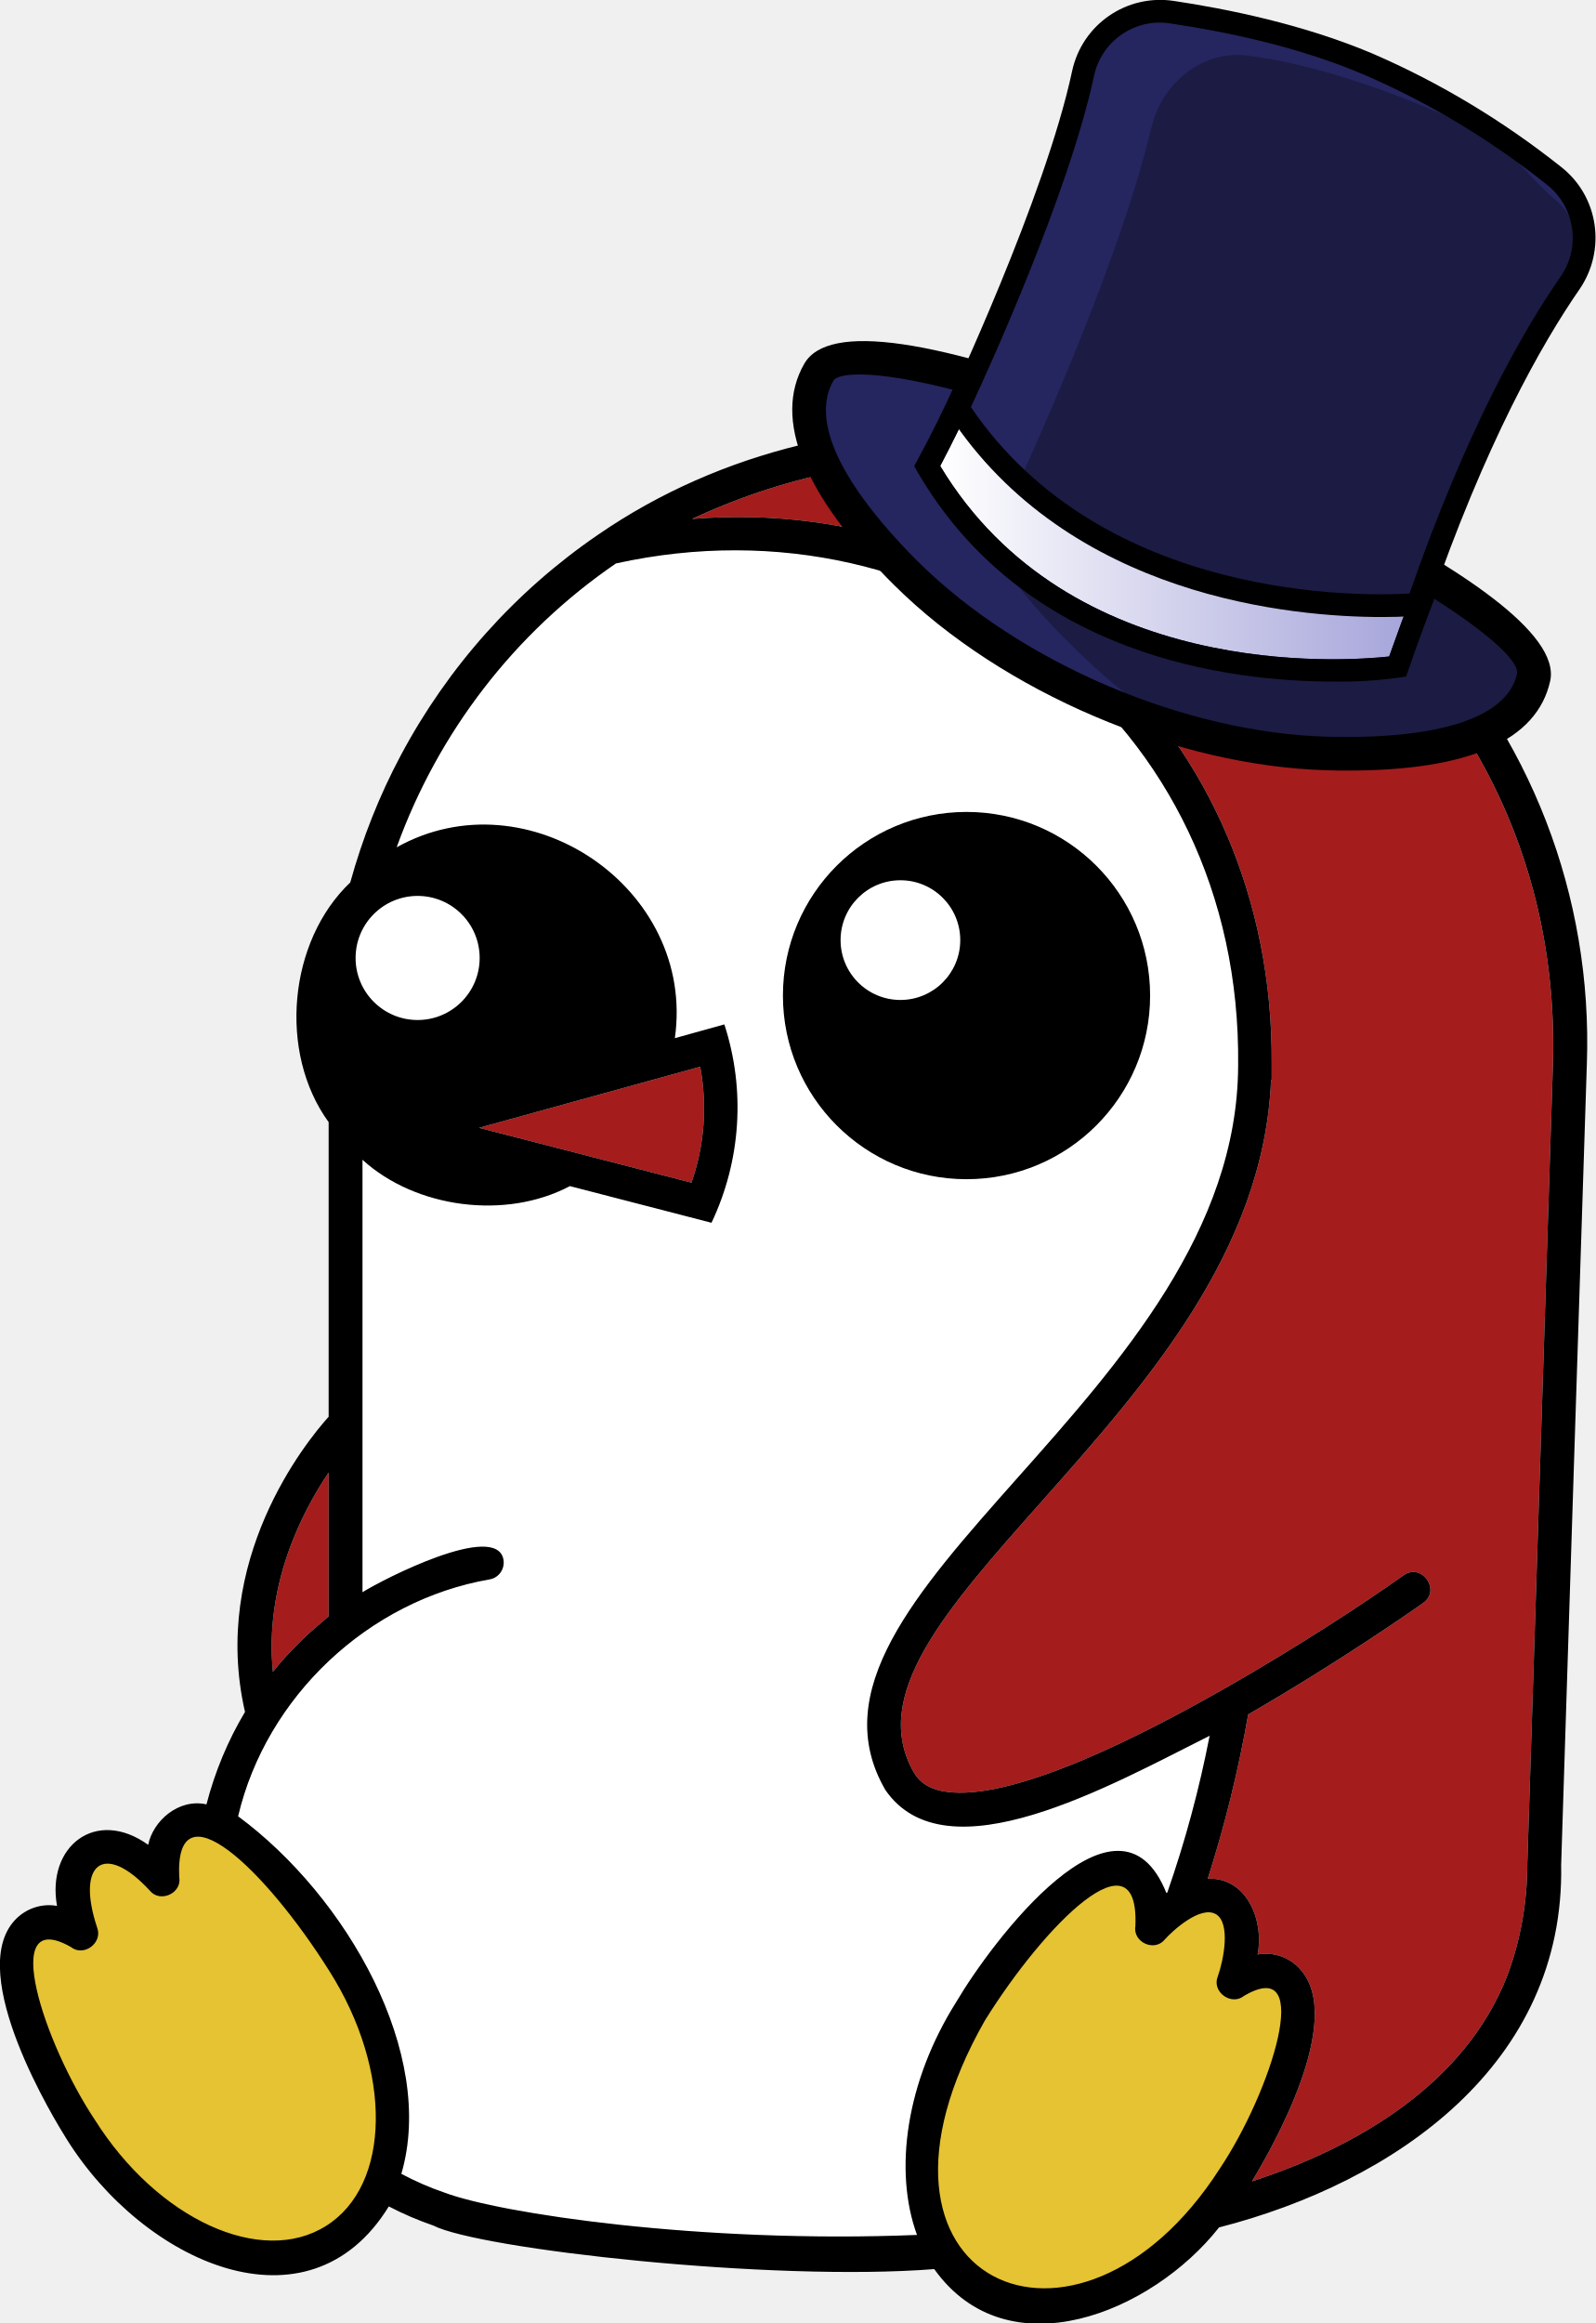
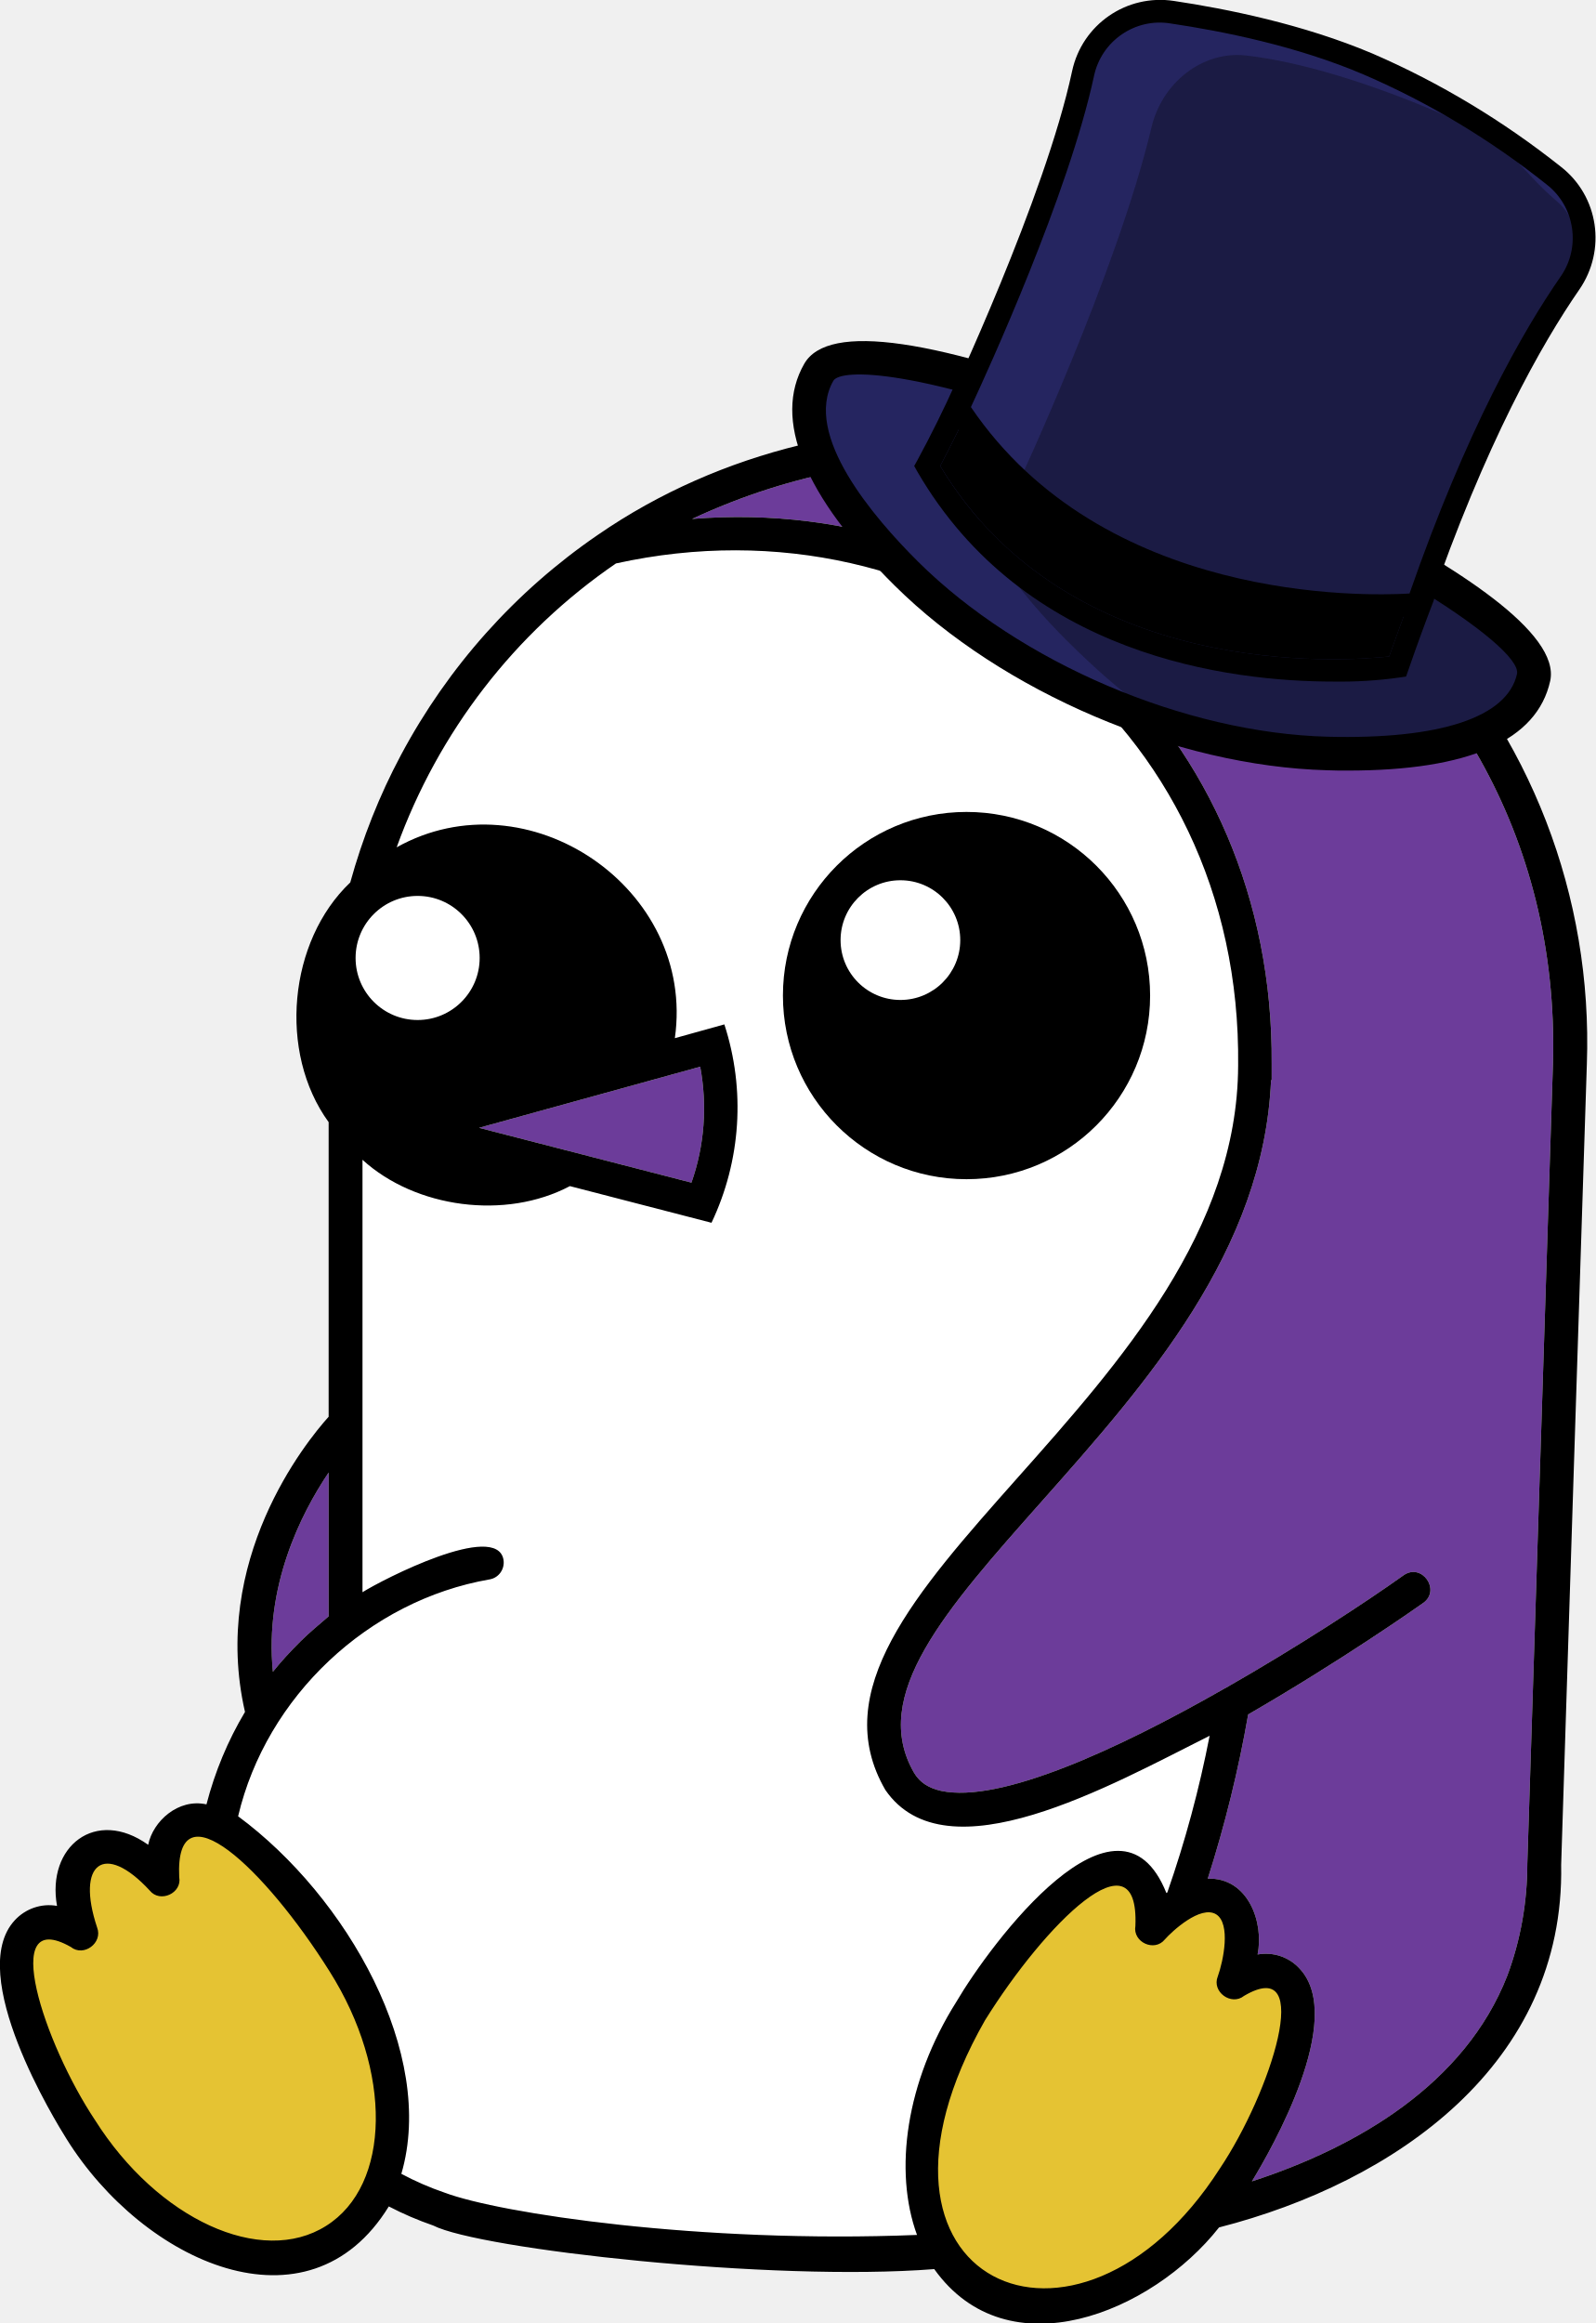
<svg xmlns="http://www.w3.org/2000/svg" version="1.1" id="Galley" x="0px" y="0px" viewBox="0 0 509.2 741.3" style="enable-background:new 0 0 509.2 741.3;" xml:space="preserve">
  <style type="text/css">
- 	.st0{fill:#A51C1C;}
- 	.st1{fill:#E5C333;}
- 	.st2{fill:#FFFFFF;}
- 	.st3{fill:#252560;}
- 	.st4{fill:#1B1B44;}
- 	.st5{fill:url(#SVGID_1_);}
- 	.st6{fill:#0586A6;stroke:#000000;stroke-miterlimit:10;}
+ 	.penguin-st0{fill:#6C3C9A;}
+ 	.penguin-st1{fill:#E5C333;}
+ 	.penguin-st2{fill:#FFFFFF;}
+ 	.penguin-st3{fill:#252560;}
+ 	.penguin-st4{fill:#1B1B44;}
+ 	.penguin-st5{fill="url(#SVGID_1_)";}
+ 	.penguin-st6{fill:#0586A6;stroke:#000000;stroke-miterlimit:10;}
</style>
  <g id="Color_body">
-     <path id="Color_body_2_" class="st0" d="M495.7,339c-8.2,255.4-8.2,255.5-8.2,255.7c0,12.2-2.1,24.3-6.4,35.8   c-13.5,34.5-47.7,54.6-81.5,65.6c6.2-10.2,30.1-51.8,15.3-67.8c-3.4-3.8-8.5-5.5-13.5-4.6c2.1-10.2-3-24.6-15.9-24.2   c5.5-17.2,9.8-34.7,12.9-52.4c29.6-17.1,53.8-34.1,55.9-35.6c5.7-4.1-0.5-12.9-6.3-8.8c-12.2,8.7-33.6,22.7-56.7,35.9   c-0.4,0.2-0.8,0.4-1.1,0.6c-33.7,19.2-71,36.3-89.8,32.3c-4-0.9-6.8-2.7-8.6-5.7c-14.4-24.7,10-52.1,40.8-86.8   c33.3-37.5,70.8-79.9,73.1-134.3h0.2c0-0.4,0-5,0-5.2c0.8-105.7-83.2-182.1-185-173.9C349.4,105.6,499.5,194.2,495.7,339z" />
-     <path id="Color_body_1_" class="st0" d="M104.9,469.9v45.9c-3,2.6-6.2,5.2-9,8c-3.1,3.1-6.1,6.3-8.8,9.7   C84.4,506.2,96,483.1,104.9,469.9z" />
-     <path id="Color_body" class="st0" d="M152.9,359.9l70.6-19.5c2.3,12.4,1.4,25.1-2.8,37L152.9,359.9z" />
+     <path id="Color_body_2_" class="penguin-st0" d="M495.7,339c-8.2,255.4-8.2,255.5-8.2,255.7c0,12.2-2.1,24.3-6.4,35.8   c-13.5,34.5-47.7,54.6-81.5,65.6c6.2-10.2,30.1-51.8,15.3-67.8c-3.4-3.8-8.5-5.5-13.5-4.6c2.1-10.2-3-24.6-15.9-24.2   c5.5-17.2,9.8-34.7,12.9-52.4c29.6-17.1,53.8-34.1,55.9-35.6c5.7-4.1-0.5-12.9-6.3-8.8c-12.2,8.7-33.6,22.7-56.7,35.9   c-0.4,0.2-0.8,0.4-1.1,0.6c-33.7,19.2-71,36.3-89.8,32.3c-4-0.9-6.8-2.7-8.6-5.7c-14.4-24.7,10-52.1,40.8-86.8   c33.3-37.5,70.8-79.9,73.1-134.3h0.2c0-0.4,0-5,0-5.2c0.8-105.7-83.2-182.1-185-173.9C349.4,105.6,499.5,194.2,495.7,339z" />
+     <path id="Color_body_1_" class="penguin-st0" d="M104.9,469.9v45.9c-3,2.6-6.2,5.2-9,8c-3.1,3.1-6.1,6.3-8.8,9.7   C84.4,506.2,96,483.1,104.9,469.9z" />
+     <path id="Color_body" class="penguin-st0" d="M152.9,359.9l70.6-19.5c2.3,12.4,1.4,25.1-2.8,37L152.9,359.9z" />
  </g>
  <g id="Shape">
-     <polygon class="st1" points="367.8,610.2 362.3,598.1 354.3,596.5 341.8,607.5 327.3,617.7 313.1,636.7 302,656.5 294.7,683.9    296.5,707.9 307.3,726.3 317.9,733.2 339.4,735.9 366.8,726.5 392.8,696.6 408.7,666.1 414.2,641.2 408.1,629.8 395.4,631.4    395.3,611.9 385.4,604.8 372.8,607.5  " />
-     <polygon class="st1" points="51.9,599.8 40.3,590.9 31.6,589.6 24.3,596.3 24.3,607.5 21.1,614.4 8.7,616.3 5.4,622.1 5.4,634.6    25.8,679.4 43.8,701 65.3,718.9 87,720.4 107,714.9 121.6,696.6 125.3,666.1 117.7,641.2 101.3,613.6 87.1,596.3 73.8,584.6    61,581 52.4,590.4  " />
-     <path class="st2" d="M292.7,713.2c-69.2,2.8-133.3-6.9-150.8-13.5c-4.7-1.6-9.3-3.6-13.8-6c11.2-38.2-17.3-88.4-52.1-114.1   c9-38.2,41.6-68.9,80.3-75.6c2.9-0.5,4.9-3.3,4.4-6.3l0,0c-2.2-12.3-38.5,6.3-45,10.4v-138c16.9,15.4,45.6,19.3,66.2,8.4l45.2,11.7   c9.4-19.8,10.9-42.4,4.1-63.3l-15.8,4.4c6.8-47.8-47-84.3-88.8-60.9c13.3-36.8,37.7-68.5,70-90.6C300,157,396.5,229.6,395.2,340.1   c-0.2,52.5-37.6,94.6-70.6,131.7c-32.4,36.5-60.3,67.9-42,99.4c19.4,28.2,71.8-1.4,103.5-17.3c-3.3,17-7.8,33.7-13.5,50   c-0.1,0.1-0.2,0.1-0.3,0.2c-15.4-38.5-56,15.9-67.1,34.8C289.2,664.3,285.2,692.7,292.7,713.2z" />
+     <polygon class="penguin-st1" points="367.8,610.2 362.3,598.1 354.3,596.5 341.8,607.5 327.3,617.7 313.1,636.7 302,656.5 294.7,683.9    296.5,707.9 307.3,726.3 317.9,733.2 339.4,735.9 366.8,726.5 392.8,696.6 408.7,666.1 414.2,641.2 408.1,629.8 395.4,631.4    395.3,611.9 385.4,604.8 372.8,607.5  " />
+     <polygon class="penguin-st1" points="51.9,599.8 40.3,590.9 31.6,589.6 24.3,596.3 24.3,607.5 21.1,614.4 8.7,616.3 5.4,622.1 5.4,634.6    25.8,679.4 43.8,701 65.3,718.9 87,720.4 107,714.9 121.6,696.6 125.3,666.1 117.7,641.2 101.3,613.6 87.1,596.3 73.8,584.6    61,581 52.4,590.4  " />
+     <path class="penguin-st2" d="M292.7,713.2c-69.2,2.8-133.3-6.9-150.8-13.5c-4.7-1.6-9.3-3.6-13.8-6c11.2-38.2-17.3-88.4-52.1-114.1   c9-38.2,41.6-68.9,80.3-75.6c2.9-0.5,4.9-3.3,4.4-6.3l0,0c-2.2-12.3-38.5,6.3-45,10.4v-138c16.9,15.4,45.6,19.3,66.2,8.4l45.2,11.7   c9.4-19.8,10.9-42.4,4.1-63.3l-15.8,4.4c6.8-47.8-47-84.3-88.8-60.9c13.3-36.8,37.7-68.5,70-90.6C300,157,396.5,229.6,395.2,340.1   c-0.2,52.5-37.6,94.6-70.6,131.7c-32.4,36.5-60.3,67.9-42,99.4c19.4,28.2,71.8-1.4,103.5-17.3c-3.3,17-7.8,33.7-13.5,50   c-0.1,0.1-0.2,0.1-0.3,0.2c-15.4-38.5-56,15.9-67.1,34.8C289.2,664.3,285.2,692.7,292.7,713.2z" />
    <circle cx="308.5" cy="317.7" r="58.6" />
    <path d="M451.1,196.2c-65.8-69.9-181.9-79.6-260.3-25.5c-26.3,18-47.8,42.1-62.8,70.2c-6.9,12.9-12.3,26.6-16.2,40.7   c-19.7,18.7-23.1,54.2-6.9,76.5v94c-7.3,8.1-37.8,45.8-26.7,94.2c-5.5,9.2-9.6,19.1-12.3,29.5c-9-2-17.1,5.4-18.6,12.9   c-16.8-12-32.5,0.6-29.1,19.5c-5-0.9-10.1,0.9-13.5,4.6c-15.9,17.2,13.1,64.3,16.5,69.7c24.6,39.5,77.2,63.4,102.9,21.6   c4.6,2.4,9.3,4.4,14.2,6.1c14.7,7.5,107.8,18,159.9,13.9c23.5,32.9,69.5,13.9,90.9-13.3c56.2-14.4,110.4-52.1,109.2-115.7   c0-1.5,8.2-255.5,8.2-255.5C508.4,286,488.4,234.3,451.1,196.2z M152.9,359.9l70.6-19.5c2.3,12.4,1.4,25.1-2.8,37L152.9,359.9z    M104.9,469.9v45.9c-3,2.6-6.2,5.2-9,8c-3.1,3.1-6.1,6.3-8.8,9.7C84.4,506.2,96,483.1,104.9,469.9z M104.1,710.3   c-20.7,13.1-53.8-2.1-73.8-33.8c-16.2-24.3-30.8-68.3-7.7-55.2c4.1,3.3,10.3-1.3,8.4-6.2c-6.8-20.4,2.2-27.6,16.8-11.8   c3.3,4.1,10.4,0.8,9.4-4.3c-1.4-29.9,27.4-2.7,48,30.1C125.3,660.9,124.8,697.3,104.1,710.3z M292.7,713.2   c-69.2,2.8-133.3-6.9-150.8-13.5c-4.7-1.6-9.3-3.6-13.8-6c11.2-38.2-17.3-88.4-52.1-114.1c9-38.2,41.6-68.9,80.3-75.6   c2.9-0.5,4.9-3.3,4.4-6.3l0,0c-2.2-12.3-38.5,6.3-45,10.4v-138c16.9,15.4,45.6,19.3,66.2,8.4l45.2,11.7   c9.4-19.8,10.9-42.4,4.1-63.3l-15.8,4.4c6.8-47.8-47-84.3-88.8-60.9c13.3-36.8,37.7-68.5,70-90.6C300,157,396.5,229.6,395.2,340.1   c-0.2,52.5-37.6,94.6-70.6,131.7c-32.4,36.5-60.3,67.9-42,99.4c19.4,28.2,71.8-1.4,103.5-17.3c-3.3,17-7.8,33.7-13.5,50   c-0.1,0.1-0.2,0.1-0.3,0.2c-15.4-38.5-56,15.9-67.1,34.8C289.2,664.3,285.2,692.7,292.7,713.2z M389.3,692.1   c-45.5,70.8-122.5,36.1-74.9-47.4c19.2-30.8,49.3-60.8,48-30.1c-0.9,5.2,6.1,8.4,9.4,4.3c2.2-2.5,11.4-11.1,16.4-8   c4.7,3,2.3,14.8,0.5,19.8c-2,4.9,4.3,9.5,8.4,6.2C419.9,623.5,405.6,667.8,389.3,692.1L389.3,692.1z M495.7,339   c-8.2,255.4-8.2,255.5-8.2,255.7c0,12.2-2.1,24.3-6.4,35.8c-13.5,34.5-47.7,54.6-81.5,65.6c6.2-10.2,30.1-51.8,15.3-67.8   c-3.4-3.8-8.5-5.5-13.5-4.6c2.1-10.2-3-24.6-15.9-24.2c5.5-17.2,9.8-34.7,12.9-52.4c29.6-17.1,53.8-34.1,55.9-35.6   c5.7-4.1-0.5-12.9-6.3-8.8c-12.2,8.7-33.6,22.7-56.7,35.9c-0.4,0.2-0.8,0.4-1.1,0.6c-33.7,19.2-71,36.3-89.8,32.3   c-4-0.9-6.8-2.7-8.6-5.7c-14.4-24.7,10-52.1,40.8-86.8c33.3-37.5,70.8-79.9,73.1-134.3h0.2c0-0.4,0-5,0-5.2   c0.8-105.7-83.2-182.1-185-173.9C349.4,105.6,499.5,194.2,495.7,339z" />
-     <circle class="st2" cx="287.4" cy="300" r="19.1" />
-     <circle class="st2" cx="133.3" cy="305.7" r="19.8" />
-     <path class="st3" d="M261.3,118.8c-12.1,21.3,14.4,50.8,28,64.3c33.1,32.7,87.3,56.1,134.3,57.3c19.2,0.5,60.6-0.3,65.8-24.2   C495.8,187.5,276.4,92.3,261.3,118.8z" />
-     <path class="st4" d="M313,140.6c-12.1,21.3,14.4,50.8,28,64.3c33.1,32.7,57.9,44.8,103.9,35.1c23.1-4.9,39.3,0.1,44.5-23.8   C495.8,187.5,328.1,114.2,313,140.6z" />
+     <circle class="penguin-st2" cx="287.4" cy="300" r="19.1" />
+     <circle class="penguin-st2" cx="133.3" cy="305.7" r="19.8" />
+     <path class="penguin-st3" d="M261.3,118.8c-12.1,21.3,14.4,50.8,28,64.3c33.1,32.7,87.3,56.1,134.3,57.3c19.2,0.5,60.6-0.3,65.8-24.2   C495.8,187.5,276.4,92.3,261.3,118.8z" />
+     <path class="penguin-st4" d="M313,140.6c-12.1,21.3,14.4,50.8,28,64.3c33.1,32.7,57.9,44.8,103.9,35.1c23.1-4.9,39.3,0.1,44.5-23.8   C495.8,187.5,328.1,114.2,313,140.6z" />
    <path d="M430.2,245.9c-2.2,0-4.4,0-6.6-0.1c-48.2-1.3-103.7-24.9-138-58.9c-29-28.7-39-53.2-28.9-70.8l0,0   c7.6-13.3,42-8.3,102.3,14.9c1.4,0.5,142.5,55.7,135.8,86.3C490.6,236.3,468.9,245.9,430.2,245.9z M266,121.5   c-9.8,17.2,12.8,43.6,27.1,57.8c32.5,32.2,85,54.6,130.7,55.8c35.9,0.9,57.3-6.2,60.4-20c2-9-51.4-44-129.1-73.9   C292.9,117.2,268.3,117.6,266,121.5L266,121.5z" />
    <linearGradient id="SVGID_1_" gradientUnits="userSpaceOnUse" x1="522.121" y1="656.462" x2="672.997" y2="656.462" gradientTransform="matrix(1 0 0 1 -222.0213 -488.5212)">
      <stop offset="0" style="stop-color:#FFFFFF" />
      <stop offset="1" style="stop-color:#A5A4DA" />
    </linearGradient>
-     <path class="st5" d="M300.1,148.7c41.3,68.6,128.5,62.4,143.3,60.8c2.5-7.1,5-13.8,7.4-20.3c0.5-1.3-0.1-2.7-1.4-3.3   c-0.2-0.1-0.5-0.2-0.8-0.2c-25.6-2-50.7-8.4-74.2-18.7l0,0c-25-11-52-32.3-63-41.5C307.9,133.4,304.1,141.1,300.1,148.7z" />
+     <path class="penguin-st5" d="M300.1,148.7c41.3,68.6,128.5,62.4,143.3,60.8c2.5-7.1,5-13.8,7.4-20.3c0.5-1.3-0.1-2.7-1.4-3.3   c-0.2-0.1-0.5-0.2-0.8-0.2c-25.6-2-50.7-8.4-74.2-18.7l0,0c-25-11-52-32.3-63-41.5C307.9,133.4,304.1,141.1,300.1,148.7z" />
    <path d="M425.7,217.5c-33.4,0-98.7-8.1-132.9-67l-1-1.8l1-1.8c4.4-8.1,8.6-16.6,12.4-25.1c0.9-1.9,2.6-3.3,4.6-3.8s4.1,0,5.7,1.4   c8.1,6.8,36.6,29.8,61.9,41c22.8,10,47.1,16.1,71.9,18.1c5.3,0.4,9.4,5.1,8.9,10.4c-0.1,0.9-0.3,1.9-0.6,2.8   c-2.7,7-5.4,14.4-8.1,22.2l-0.7,2l-2.1,0.3C439.6,217.2,432.7,217.6,425.7,217.5z M300.1,148.7c41.3,68.6,128.5,62.4,143.3,60.8   c2.5-7.1,5-13.8,7.4-20.3c0.5-1.3-0.1-2.7-1.4-3.3c-0.2-0.1-0.5-0.2-0.8-0.2c-25.6-2-50.7-8.4-74.2-18.7l0,0   c-25-11-52-32.3-63-41.5C307.9,133.4,304.1,141.1,300.1,148.7z" />
-     <path class="st3" d="M305.8,130.2c0,0,31-65.6,39.8-106.8c2.8-13,15.3-21.6,28.5-19.5c17.5,2.6,41.1,7.5,62.5,16.6   c21.2,9.2,41.2,21.2,59.2,35.6c10.5,8.3,12.8,23.3,5.1,34.3c-12,17.3-30.2,49.2-48.5,102.5C452.5,192.9,353.3,202.8,305.8,130.2z" />
-     <path class="st4" d="M324.9,154.5c0,0,31.6-67.5,42.6-113.7c3.4-14.6,16.5-24.6,30.1-23.1c17.8,2,39.9,9,61.3,18.1   c25.4,10.8,24.6,17,38,28.4c10.4,8.9,5.7,23.5-2.5,36.1c-13.1,19.8-21.9,34-43.1,94.2C443.4,188.4,380.2,199.3,324.9,154.5z" />
+     <path class="penguin-st3" d="M305.8,130.2c0,0,31-65.6,39.8-106.8c2.8-13,15.3-21.6,28.5-19.5c17.5,2.6,41.1,7.5,62.5,16.6   c21.2,9.2,41.2,21.2,59.2,35.6c10.5,8.3,12.8,23.3,5.1,34.3c-12,17.3-30.2,49.2-48.5,102.5C452.5,192.9,353.3,202.8,305.8,130.2z" />
+     <path class="penguin-st4" d="M324.9,154.5c0,0,31.6-67.5,42.6-113.7c3.4-14.6,16.5-24.6,30.1-23.1c17.8,2,39.9,9,61.3,18.1   c25.4,10.8,24.6,17,38,28.4c10.4,8.9,5.7,23.5-2.5,36.1c-13.1,19.8-21.9,34-43.1,94.2C443.4,188.4,380.2,199.3,324.9,154.5z" />
    <path d="M441.1,196.9c-28.2,0-100-6.1-138.3-64.7l-1.1-1.7l0.9-1.8c0.3-0.7,31-65.7,39.6-106C345.4,7.8,359.6-2,374.7,0.3   c16.7,2.5,41.2,7.4,63.4,16.8c21.5,9.3,41.7,21.5,60.1,36.1c12.1,9.4,14.6,26.6,5.9,39.2c-11.9,17.2-29.9,48.8-48.1,101.6l-0.8,2.2   l-2.3,0.2C452.7,196.5,448.3,196.9,441.1,196.9z M309.9,129.9c42.2,62.2,125.2,60.4,140,59.5c18.2-52.3,36.2-83.8,48.2-101.1   c6.6-9.4,4.6-22.4-4.4-29.4c-17.8-14.2-37.5-26.1-58.4-35.1c-21.5-9.2-45.4-13.9-61.6-16.3c-11.3-1.9-22.1,5.5-24.5,16.7   C341.1,61.9,315.1,118.8,309.9,129.9z" />
-     <path class="st6" d="M310.1,119.7" />
+     <path class="penguin-st6" d="M310.1,119.7" />
  </g>
</svg>
